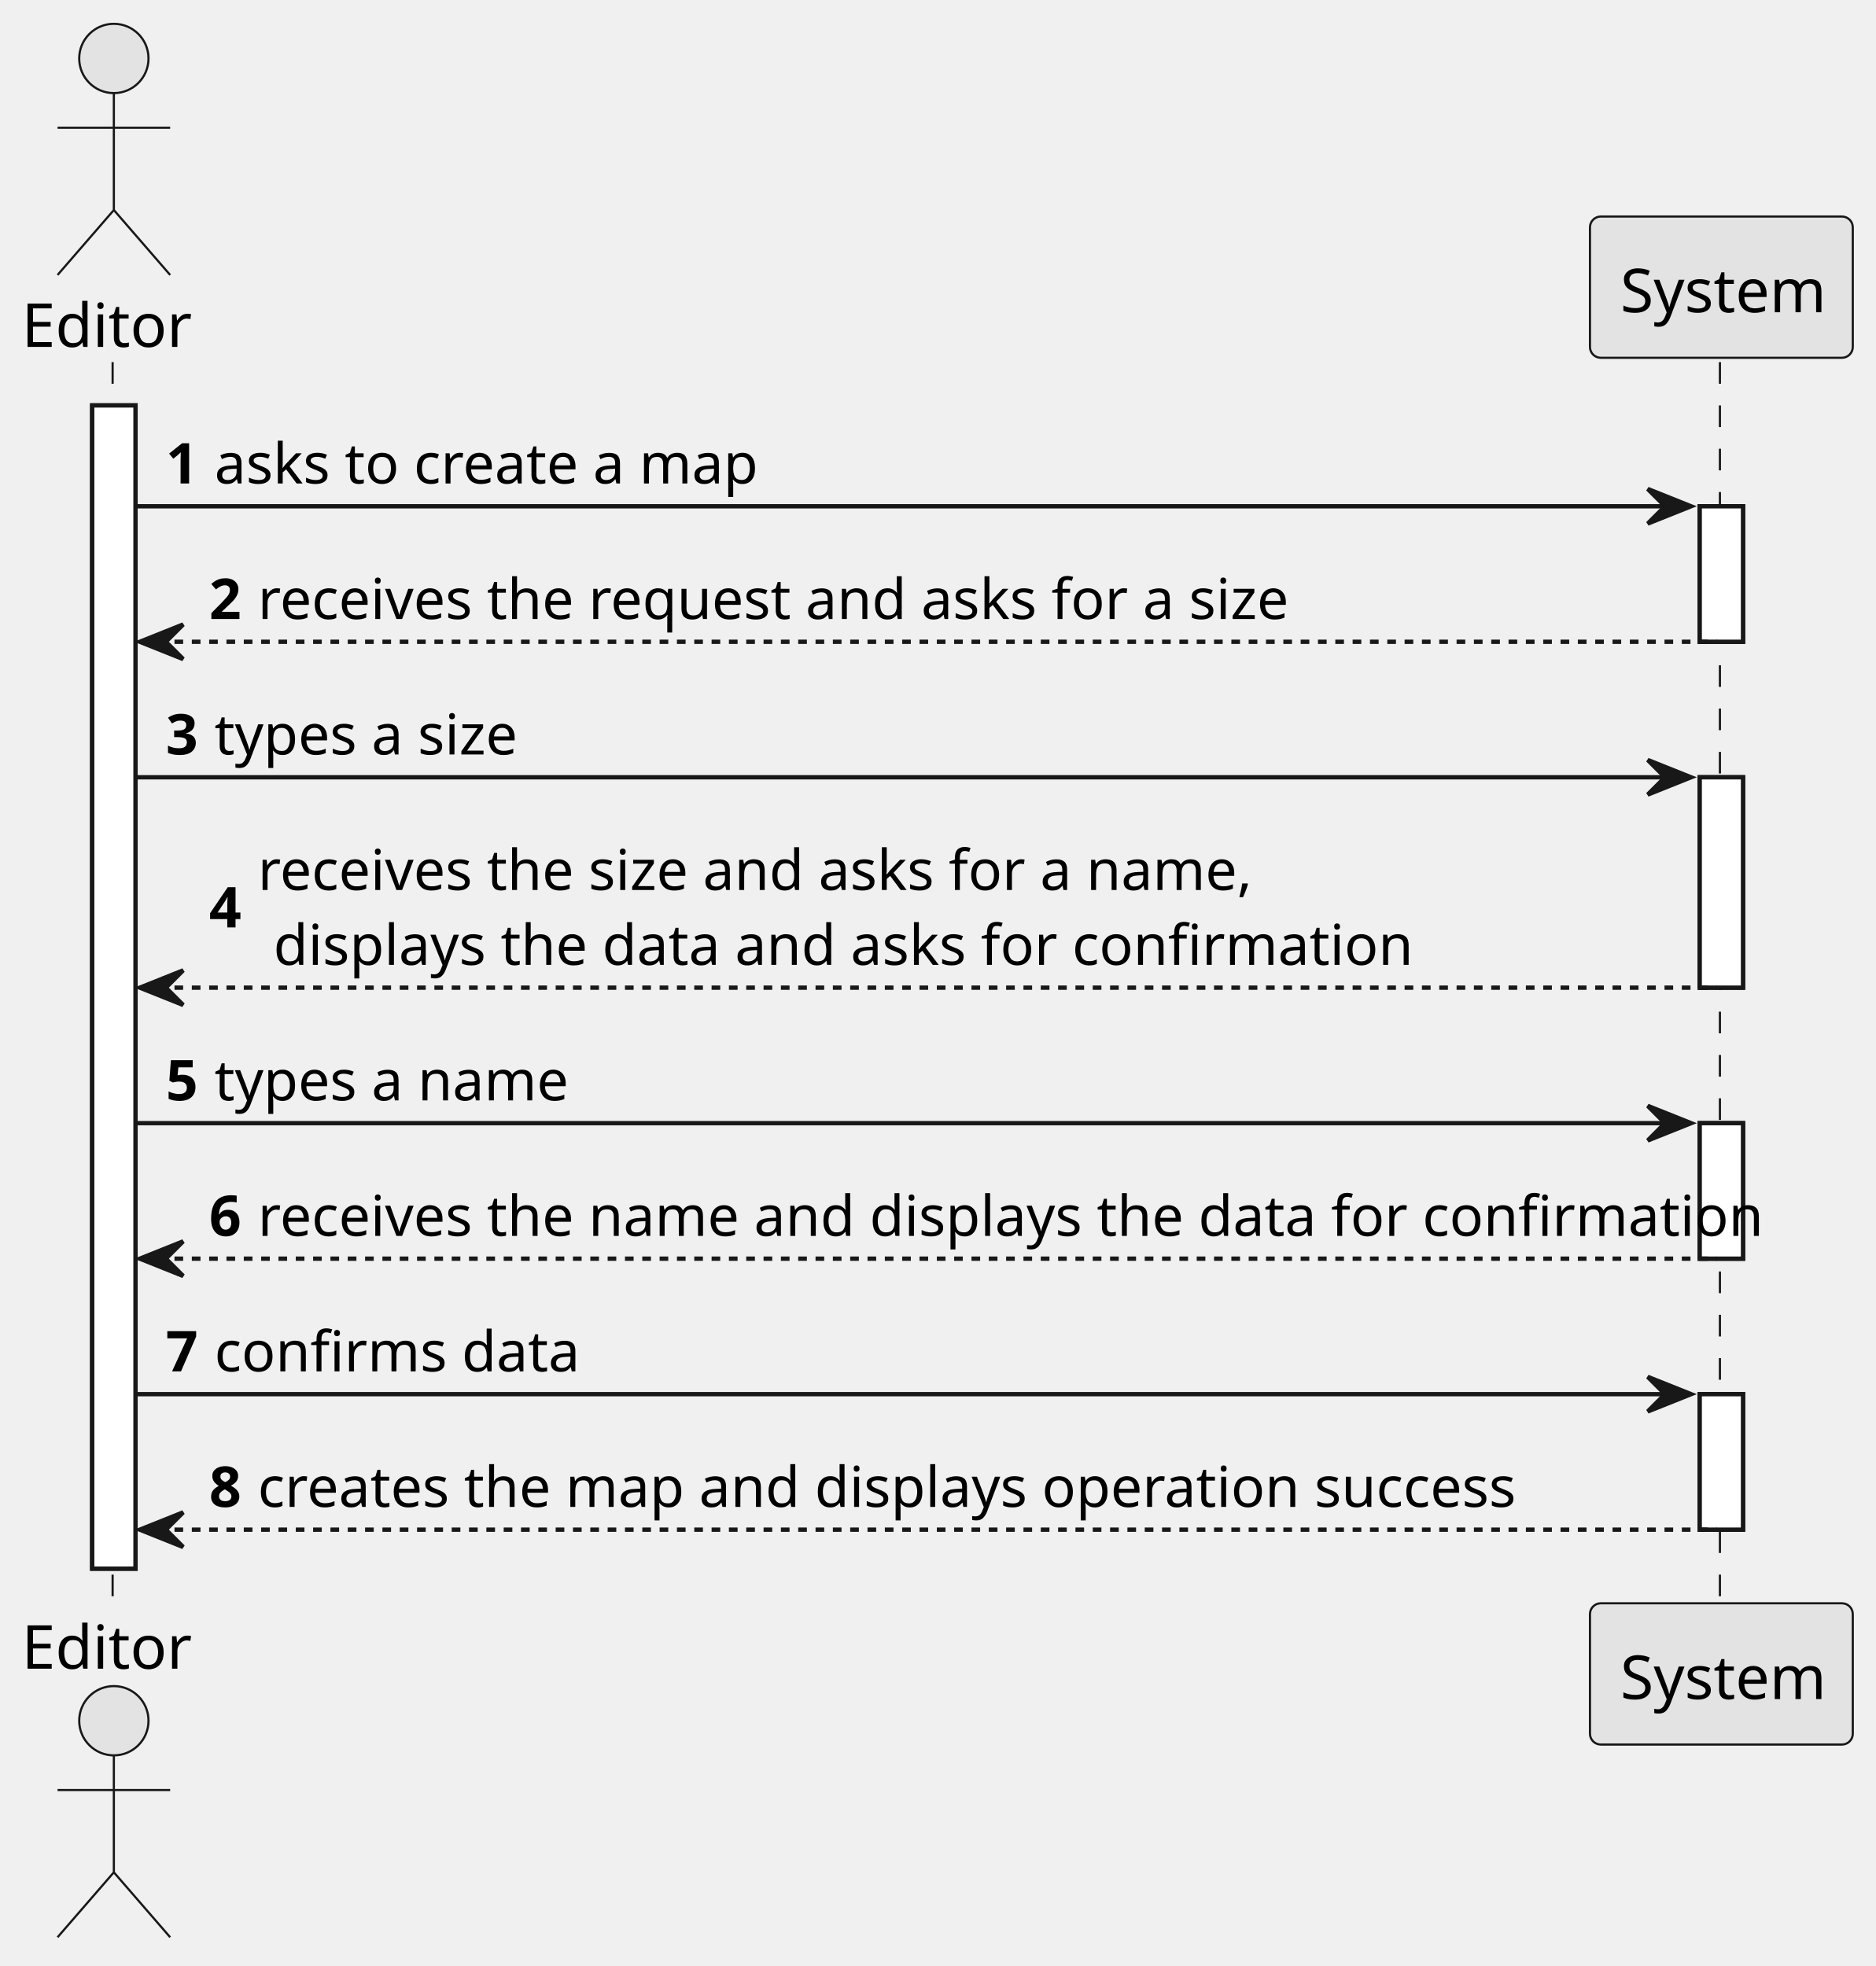
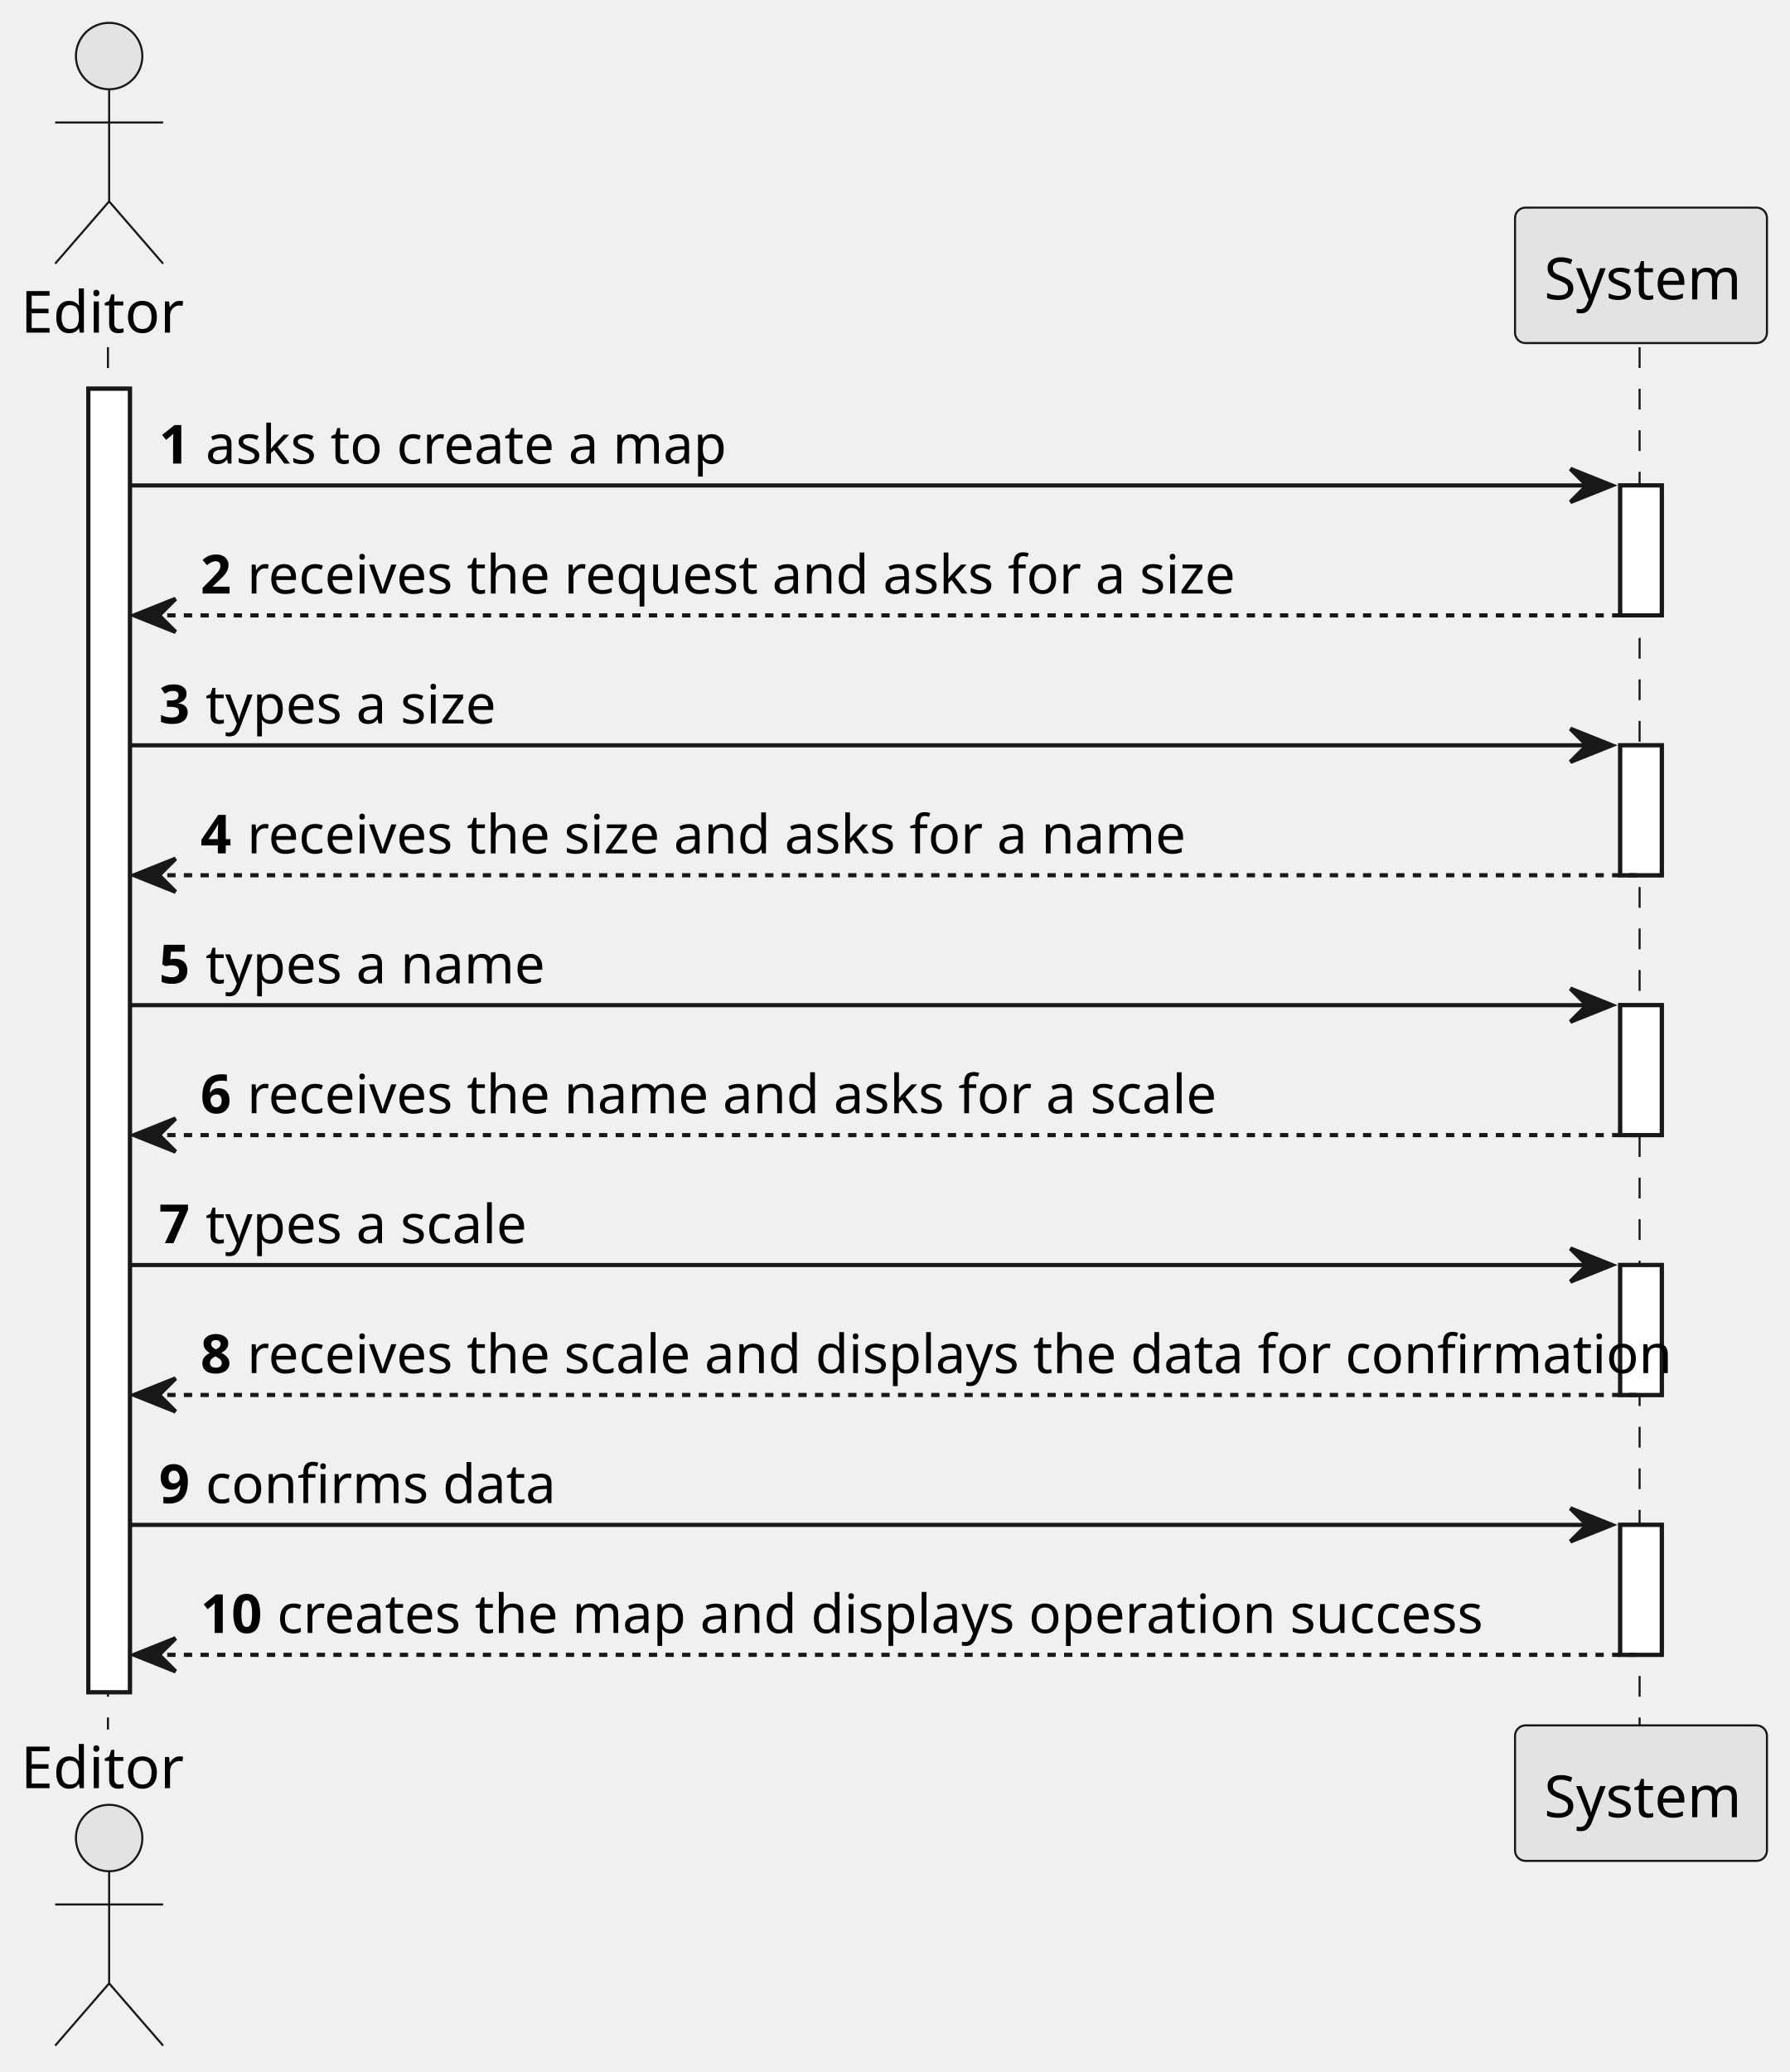
- <svg xmlns="http://www.w3.org/2000/svg" contentStyleType="text/css" height="454px" preserveAspectRatio="none" style="width:433px;height:454px;background:#FFFFFF;" version="1.1" viewBox="0 0 433 454" width="433px" zoomAndPan="magnify">
+ <svg xmlns="http://www.w3.org/2000/svg" contentStyleType="text/css" height="499px" preserveAspectRatio="none" style="width:431px;height:499px;background:#FFFFFF;" version="1.1" viewBox="0 0 431 499" width="431px" zoomAndPan="magnify">
  <defs />
  <g>
-     <rect fill="#FFFFFF" height="268.619" style="stroke:#181818;stroke-width:1.0;" width="10" x="21.286" y="93.621" />
-     <rect fill="#FFFFFF" height="31.291" style="stroke:#181818;stroke-width:1.0;" width="10" x="392.418" y="116.912" />
-     <rect fill="#FFFFFF" height="48.582" style="stroke:#181818;stroke-width:1.0;" width="10" x="392.418" y="179.494" />
-     <rect fill="#FFFFFF" height="31.291" style="stroke:#181818;stroke-width:1.0;" width="10" x="392.418" y="259.367" />
-     <rect fill="#FFFFFF" height="31.291" style="stroke:#181818;stroke-width:1.0;" width="10" x="392.418" y="321.949" />
-     <line style="stroke:#181818;stroke-width:0.5;stroke-dasharray:5.0,5.0;" x1="26" x2="26" y1="83.621" y2="371.24" />
-     <line style="stroke:#181818;stroke-width:0.5;stroke-dasharray:5.0,5.0;" x1="397.08" x2="397.08" y1="83.621" y2="371.24" />
+     <rect fill="#FFFFFF" height="313.91" style="stroke:#181818;stroke-width:1.0;" width="10" x="21.286" y="93.621" />
+     <rect fill="#FFFFFF" height="31.291" style="stroke:#181818;stroke-width:1.0;" width="10" x="390.247" y="116.912" />
+     <rect fill="#FFFFFF" height="31.291" style="stroke:#181818;stroke-width:1.0;" width="10" x="390.247" y="179.494" />
+     <rect fill="#FFFFFF" height="31.291" style="stroke:#181818;stroke-width:1.0;" width="10" x="390.247" y="242.076" />
+     <rect fill="#FFFFFF" height="31.291" style="stroke:#181818;stroke-width:1.0;" width="10" x="390.247" y="304.658" />
+     <rect fill="#FFFFFF" height="31.291" style="stroke:#181818;stroke-width:1.0;" width="10" x="390.247" y="367.24" />
+     <line style="stroke:#181818;stroke-width:0.5;stroke-dasharray:5.0,5.0;" x1="26" x2="26" y1="83.621" y2="416.531" />
+     <line style="stroke:#181818;stroke-width:0.5;stroke-dasharray:5.0,5.0;" x1="394.909" x2="394.909" y1="83.621" y2="416.531" />
    <text fill="#000000" font-family="sans-serif" font-size="14" lengthAdjust="spacing" textLength="36.572" x="5" y="80.107">Editor</text>
    <ellipse cx="26.286" cy="13.5" fill="#E3E3E3" rx="8" ry="8" style="stroke:#181818;stroke-width:0.5;" />
    <path d="M26.286,21.5 L26.286,48.5 M13.286,29.5 L39.286,29.5 M26.286,48.5 L13.286,63.5 M26.286,48.5 L39.286,63.5 " fill="none" style="stroke:#181818;stroke-width:0.5;" />
-     <text fill="#000000" font-family="sans-serif" font-size="14" lengthAdjust="spacing" textLength="36.572" x="5" y="385.348">Editor</text>
-     <ellipse cx="26.286" cy="397.361" fill="#E3E3E3" rx="8" ry="8" style="stroke:#181818;stroke-width:0.5;" />
-     <path d="M26.286,405.361 L26.286,432.361 M13.286,413.361 L39.286,413.361 M26.286,432.361 L13.286,447.361 M26.286,432.361 L39.286,447.361 " fill="none" style="stroke:#181818;stroke-width:0.5;" />
-     <rect fill="#E3E3E3" height="32.621" rx="2.5" ry="2.5" style="stroke:#181818;stroke-width:0.5;" width="60.676" x="367.08" y="50" />
-     <text fill="#000000" font-family="sans-serif" font-size="14" lengthAdjust="spacing" textLength="46.676" x="374.08" y="72.107">System</text>
-     <rect fill="#E3E3E3" height="32.621" rx="2.5" ry="2.5" style="stroke:#181818;stroke-width:0.5;" width="60.676" x="367.08" y="370.24" />
-     <text fill="#000000" font-family="sans-serif" font-size="14" lengthAdjust="spacing" textLength="46.676" x="374.08" y="392.348">System</text>
-     <rect fill="#FFFFFF" height="268.619" style="stroke:#181818;stroke-width:1.0;" width="10" x="21.286" y="93.621" />
-     <rect fill="#FFFFFF" height="31.291" style="stroke:#181818;stroke-width:1.0;" width="10" x="392.418" y="116.912" />
-     <rect fill="#FFFFFF" height="48.582" style="stroke:#181818;stroke-width:1.0;" width="10" x="392.418" y="179.494" />
-     <rect fill="#FFFFFF" height="31.291" style="stroke:#181818;stroke-width:1.0;" width="10" x="392.418" y="259.367" />
-     <rect fill="#FFFFFF" height="31.291" style="stroke:#181818;stroke-width:1.0;" width="10" x="392.418" y="321.949" />
-     <polygon fill="#181818" points="380.418,112.912,390.418,116.912,380.418,120.912,384.418,116.912" style="stroke:#181818;stroke-width:1.0;" />
-     <line style="stroke:#181818;stroke-width:1.0;" x1="31.286" x2="386.418" y1="116.912" y2="116.912" />
+     <text fill="#000000" font-family="sans-serif" font-size="14" lengthAdjust="spacing" textLength="36.572" x="5" y="430.639">Editor</text>
+     <ellipse cx="26.286" cy="442.652" fill="#E3E3E3" rx="8" ry="8" style="stroke:#181818;stroke-width:0.5;" />
+     <path d="M26.286,450.652 L26.286,477.652 M13.286,458.652 L39.286,458.652 M26.286,477.652 L13.286,492.652 M26.286,477.652 L39.286,492.652 " fill="none" style="stroke:#181818;stroke-width:0.5;" />
+     <rect fill="#E3E3E3" height="32.621" rx="2.5" ry="2.5" style="stroke:#181818;stroke-width:0.5;" width="60.676" x="364.909" y="50" />
+     <text fill="#000000" font-family="sans-serif" font-size="14" lengthAdjust="spacing" textLength="46.676" x="371.909" y="72.107">System</text>
+     <rect fill="#E3E3E3" height="32.621" rx="2.5" ry="2.5" style="stroke:#181818;stroke-width:0.5;" width="60.676" x="364.909" y="415.531" />
+     <text fill="#000000" font-family="sans-serif" font-size="14" lengthAdjust="spacing" textLength="46.676" x="371.909" y="437.639">System</text>
+     <rect fill="#FFFFFF" height="313.91" style="stroke:#181818;stroke-width:1.0;" width="10" x="21.286" y="93.621" />
+     <rect fill="#FFFFFF" height="31.291" style="stroke:#181818;stroke-width:1.0;" width="10" x="390.247" y="116.912" />
+     <rect fill="#FFFFFF" height="31.291" style="stroke:#181818;stroke-width:1.0;" width="10" x="390.247" y="179.494" />
+     <rect fill="#FFFFFF" height="31.291" style="stroke:#181818;stroke-width:1.0;" width="10" x="390.247" y="242.076" />
+     <rect fill="#FFFFFF" height="31.291" style="stroke:#181818;stroke-width:1.0;" width="10" x="390.247" y="304.658" />
+     <rect fill="#FFFFFF" height="31.291" style="stroke:#181818;stroke-width:1.0;" width="10" x="390.247" y="367.24" />
+     <polygon fill="#181818" points="378.247,112.912,388.247,116.912,378.247,120.912,382.247,116.912" style="stroke:#181818;stroke-width:1.0;" />
+     <line style="stroke:#181818;stroke-width:1.0;" x1="31.286" x2="384.247" y1="116.912" y2="116.912" />
    <text fill="#000000" font-family="sans-serif" font-size="13" font-weight="bold" lengthAdjust="spacing" textLength="7.23" x="38.286" y="111.649">1</text>
    <text fill="#000000" font-family="sans-serif" font-size="13" lengthAdjust="spacing" textLength="120.669" x="49.516" y="111.649">asks to create a map</text>
    <polygon fill="#181818" points="42.286,144.203,32.286,148.203,42.286,152.203,38.286,148.203" style="stroke:#181818;stroke-width:1.0;" />
-     <line style="stroke:#181818;stroke-width:1.0;stroke-dasharray:2.0,2.0;" x1="36.286" x2="396.418" y1="148.203" y2="148.203" />
+     <line style="stroke:#181818;stroke-width:1.0;stroke-dasharray:2.0,2.0;" x1="36.286" x2="394.247" y1="148.203" y2="148.203" />
    <text fill="#000000" font-family="sans-serif" font-size="13" font-weight="bold" lengthAdjust="spacing" textLength="7.23" x="48.286" y="142.94">2</text>
    <text fill="#000000" font-family="sans-serif" font-size="13" lengthAdjust="spacing" textLength="229.061" x="59.516" y="142.94">receives the request and asks for a size</text>
-     <polygon fill="#181818" points="380.418,175.494,390.418,179.494,380.418,183.494,384.418,179.494" style="stroke:#181818;stroke-width:1.0;" />
-     <line style="stroke:#181818;stroke-width:1.0;" x1="31.286" x2="386.418" y1="179.494" y2="179.494" />
+     <polygon fill="#181818" points="378.247,175.494,388.247,179.494,378.247,183.494,382.247,179.494" style="stroke:#181818;stroke-width:1.0;" />
+     <line style="stroke:#181818;stroke-width:1.0;" x1="31.286" x2="384.247" y1="179.494" y2="179.494" />
    <text fill="#000000" font-family="sans-serif" font-size="13" font-weight="bold" lengthAdjust="spacing" textLength="7.23" x="38.286" y="174.231">3</text>
    <text fill="#000000" font-family="sans-serif" font-size="13" lengthAdjust="spacing" textLength="68.644" x="49.516" y="174.231">types a size</text>
-     <polygon fill="#181818" points="42.286,224.076,32.286,228.076,42.286,232.076,38.286,228.076" style="stroke:#181818;stroke-width:1.0;" />
-     <line style="stroke:#181818;stroke-width:1.0;stroke-dasharray:2.0,2.0;" x1="36.286" x2="396.418" y1="228.076" y2="228.076" />
-     <text fill="#000000" font-family="sans-serif" font-size="13" font-weight="bold" lengthAdjust="spacing" textLength="7.23" x="48.286" y="214.168">4</text>
-     <text fill="#000000" font-family="sans-serif" font-size="13" lengthAdjust="spacing" textLength="221.832" x="59.516" y="205.523">receives the size and asks for a name,</text>
-     <text fill="#000000" font-family="sans-serif" font-size="13" lengthAdjust="spacing" textLength="246.41" x="63.128" y="222.814">displays the data and asks for confirmation</text>
-     <polygon fill="#181818" points="380.418,255.367,390.418,259.367,380.418,263.367,384.418,259.367" style="stroke:#181818;stroke-width:1.0;" />
-     <line style="stroke:#181818;stroke-width:1.0;" x1="31.286" x2="386.418" y1="259.367" y2="259.367" />
-     <text fill="#000000" font-family="sans-serif" font-size="13" font-weight="bold" lengthAdjust="spacing" textLength="7.23" x="38.286" y="254.105">5</text>
-     <text fill="#000000" font-family="sans-serif" font-size="13" lengthAdjust="spacing" textLength="78.044" x="49.516" y="254.105">types a name</text>
-     <polygon fill="#181818" points="42.286,286.658,32.286,290.658,42.286,294.658,38.286,290.658" style="stroke:#181818;stroke-width:1.0;" />
-     <line style="stroke:#181818;stroke-width:1.0;stroke-dasharray:2.0,2.0;" x1="36.286" x2="396.418" y1="290.658" y2="290.658" />
-     <text fill="#000000" font-family="sans-serif" font-size="13" font-weight="bold" lengthAdjust="spacing" textLength="7.23" x="48.286" y="285.396">6</text>
-     <text fill="#000000" font-family="sans-serif" font-size="13" lengthAdjust="spacing" textLength="325.901" x="59.516" y="285.396">receives the name and displays the data for confirmation</text>
-     <polygon fill="#181818" points="380.418,317.949,390.418,321.949,380.418,325.949,384.418,321.949" style="stroke:#181818;stroke-width:1.0;" />
-     <line style="stroke:#181818;stroke-width:1.0;" x1="31.286" x2="386.418" y1="321.949" y2="321.949" />
-     <text fill="#000000" font-family="sans-serif" font-size="13" font-weight="bold" lengthAdjust="spacing" textLength="7.23" x="38.286" y="316.687">7</text>
-     <text fill="#000000" font-family="sans-serif" font-size="13" lengthAdjust="spacing" textLength="78.032" x="49.516" y="316.687">confirms data</text>
-     <polygon fill="#181818" points="42.286,349.24,32.286,353.24,42.286,357.24,38.286,353.24" style="stroke:#181818;stroke-width:1.0;" />
-     <line style="stroke:#181818;stroke-width:1.0;stroke-dasharray:2.0,2.0;" x1="36.286" x2="396.418" y1="353.24" y2="353.24" />
-     <text fill="#000000" font-family="sans-serif" font-size="13" font-weight="bold" lengthAdjust="spacing" textLength="7.23" x="48.286" y="347.978">8</text>
-     <text fill="#000000" font-family="sans-serif" font-size="13" lengthAdjust="spacing" textLength="277.488" x="59.516" y="347.978">creates the map and displays operation success</text>
+     <polygon fill="#181818" points="42.286,206.785,32.286,210.785,42.286,214.785,38.286,210.785" style="stroke:#181818;stroke-width:1.0;" />
+     <line style="stroke:#181818;stroke-width:1.0;stroke-dasharray:2.0,2.0;" x1="36.286" x2="394.247" y1="210.785" y2="210.785" />
+     <text fill="#000000" font-family="sans-serif" font-size="13" font-weight="bold" lengthAdjust="spacing" textLength="7.23" x="48.286" y="205.523">4</text>
+     <text fill="#000000" font-family="sans-serif" font-size="13" lengthAdjust="spacing" textLength="218.22" x="59.516" y="205.523">receives the size and asks for a name</text>
+     <polygon fill="#181818" points="378.247,238.076,388.247,242.076,378.247,246.076,382.247,242.076" style="stroke:#181818;stroke-width:1.0;" />
+     <line style="stroke:#181818;stroke-width:1.0;" x1="31.286" x2="384.247" y1="242.076" y2="242.076" />
+     <text fill="#000000" font-family="sans-serif" font-size="13" font-weight="bold" lengthAdjust="spacing" textLength="7.23" x="38.286" y="236.814">5</text>
+     <text fill="#000000" font-family="sans-serif" font-size="13" lengthAdjust="spacing" textLength="78.044" x="49.516" y="236.814">types a name</text>
+     <polygon fill="#181818" points="42.286,269.367,32.286,273.367,42.286,277.367,38.286,273.367" style="stroke:#181818;stroke-width:1.0;" />
+     <line style="stroke:#181818;stroke-width:1.0;stroke-dasharray:2.0,2.0;" x1="36.286" x2="394.247" y1="273.367" y2="273.367" />
+     <text fill="#000000" font-family="sans-serif" font-size="13" font-weight="bold" lengthAdjust="spacing" textLength="7.23" x="48.286" y="268.104">6</text>
+     <text fill="#000000" font-family="sans-serif" font-size="13" lengthAdjust="spacing" textLength="225.45" x="59.516" y="268.104">receives the name and asks for a scale</text>
+     <polygon fill="#181818" points="378.247,300.658,388.247,304.658,378.247,308.658,382.247,304.658" style="stroke:#181818;stroke-width:1.0;" />
+     <line style="stroke:#181818;stroke-width:1.0;" x1="31.286" x2="384.247" y1="304.658" y2="304.658" />
+     <text fill="#000000" font-family="sans-serif" font-size="13" font-weight="bold" lengthAdjust="spacing" textLength="7.23" x="38.286" y="299.396">7</text>
+     <text fill="#000000" font-family="sans-serif" font-size="13" lengthAdjust="spacing" textLength="75.874" x="49.516" y="299.396">types a scale</text>
+     <polygon fill="#181818" points="42.286,331.949,32.286,335.949,42.286,339.949,38.286,335.949" style="stroke:#181818;stroke-width:1.0;" />
+     <line style="stroke:#181818;stroke-width:1.0;stroke-dasharray:2.0,2.0;" x1="36.286" x2="394.247" y1="335.949" y2="335.949" />
+     <text fill="#000000" font-family="sans-serif" font-size="13" font-weight="bold" lengthAdjust="spacing" textLength="7.23" x="48.286" y="330.687">8</text>
+     <text fill="#000000" font-family="sans-serif" font-size="13" lengthAdjust="spacing" textLength="323.731" x="59.516" y="330.687">receives the scale and displays the data for confirmation</text>
+     <polygon fill="#181818" points="378.247,363.24,388.247,367.24,378.247,371.24,382.247,367.24" style="stroke:#181818;stroke-width:1.0;" />
+     <line style="stroke:#181818;stroke-width:1.0;" x1="31.286" x2="384.247" y1="367.24" y2="367.24" />
+     <text fill="#000000" font-family="sans-serif" font-size="13" font-weight="bold" lengthAdjust="spacing" textLength="7.23" x="38.286" y="361.978">9</text>
+     <text fill="#000000" font-family="sans-serif" font-size="13" lengthAdjust="spacing" textLength="78.032" x="49.516" y="361.978">confirms data</text>
+     <polygon fill="#181818" points="42.286,394.531,32.286,398.531,42.286,402.531,38.286,398.531" style="stroke:#181818;stroke-width:1.0;" />
+     <line style="stroke:#181818;stroke-width:1.0;stroke-dasharray:2.0,2.0;" x1="36.286" x2="394.247" y1="398.531" y2="398.531" />
+     <text fill="#000000" font-family="sans-serif" font-size="13" font-weight="bold" lengthAdjust="spacing" textLength="14.46" x="48.286" y="393.269">10</text>
+     <text fill="#000000" font-family="sans-serif" font-size="13" lengthAdjust="spacing" textLength="277.488" x="66.746" y="393.269">creates the map and displays operation success</text>
  </g>
</svg>
